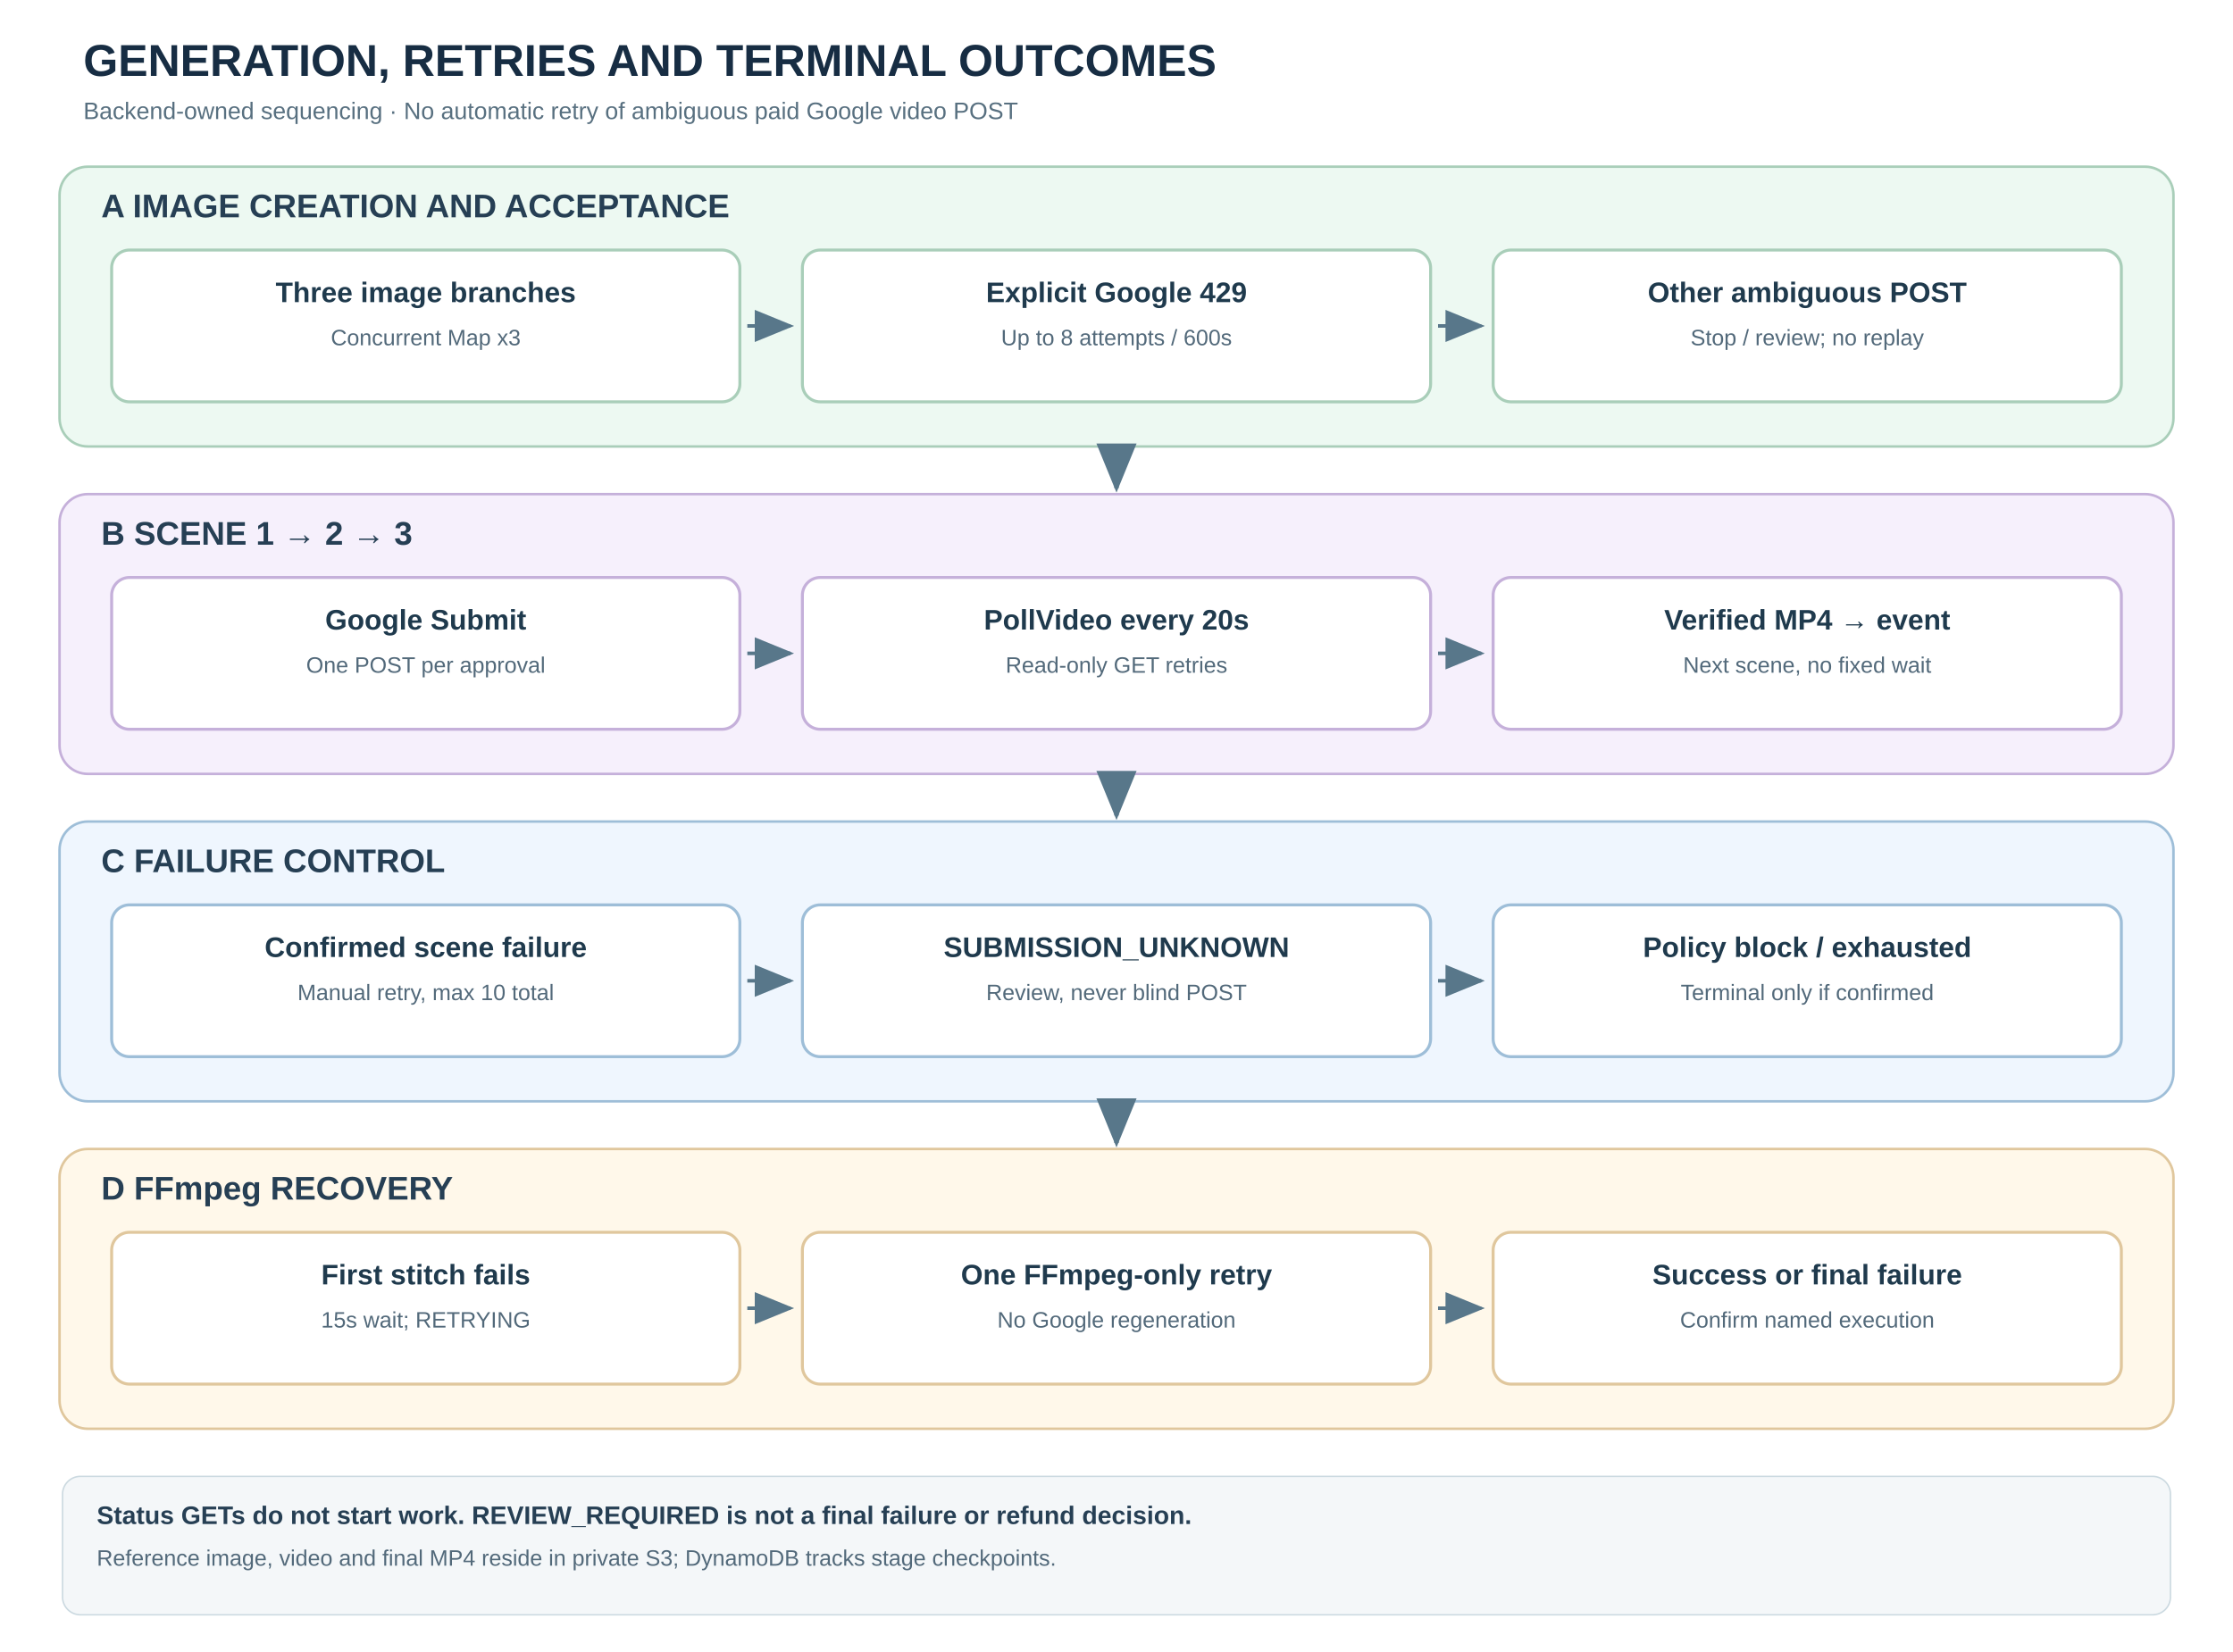
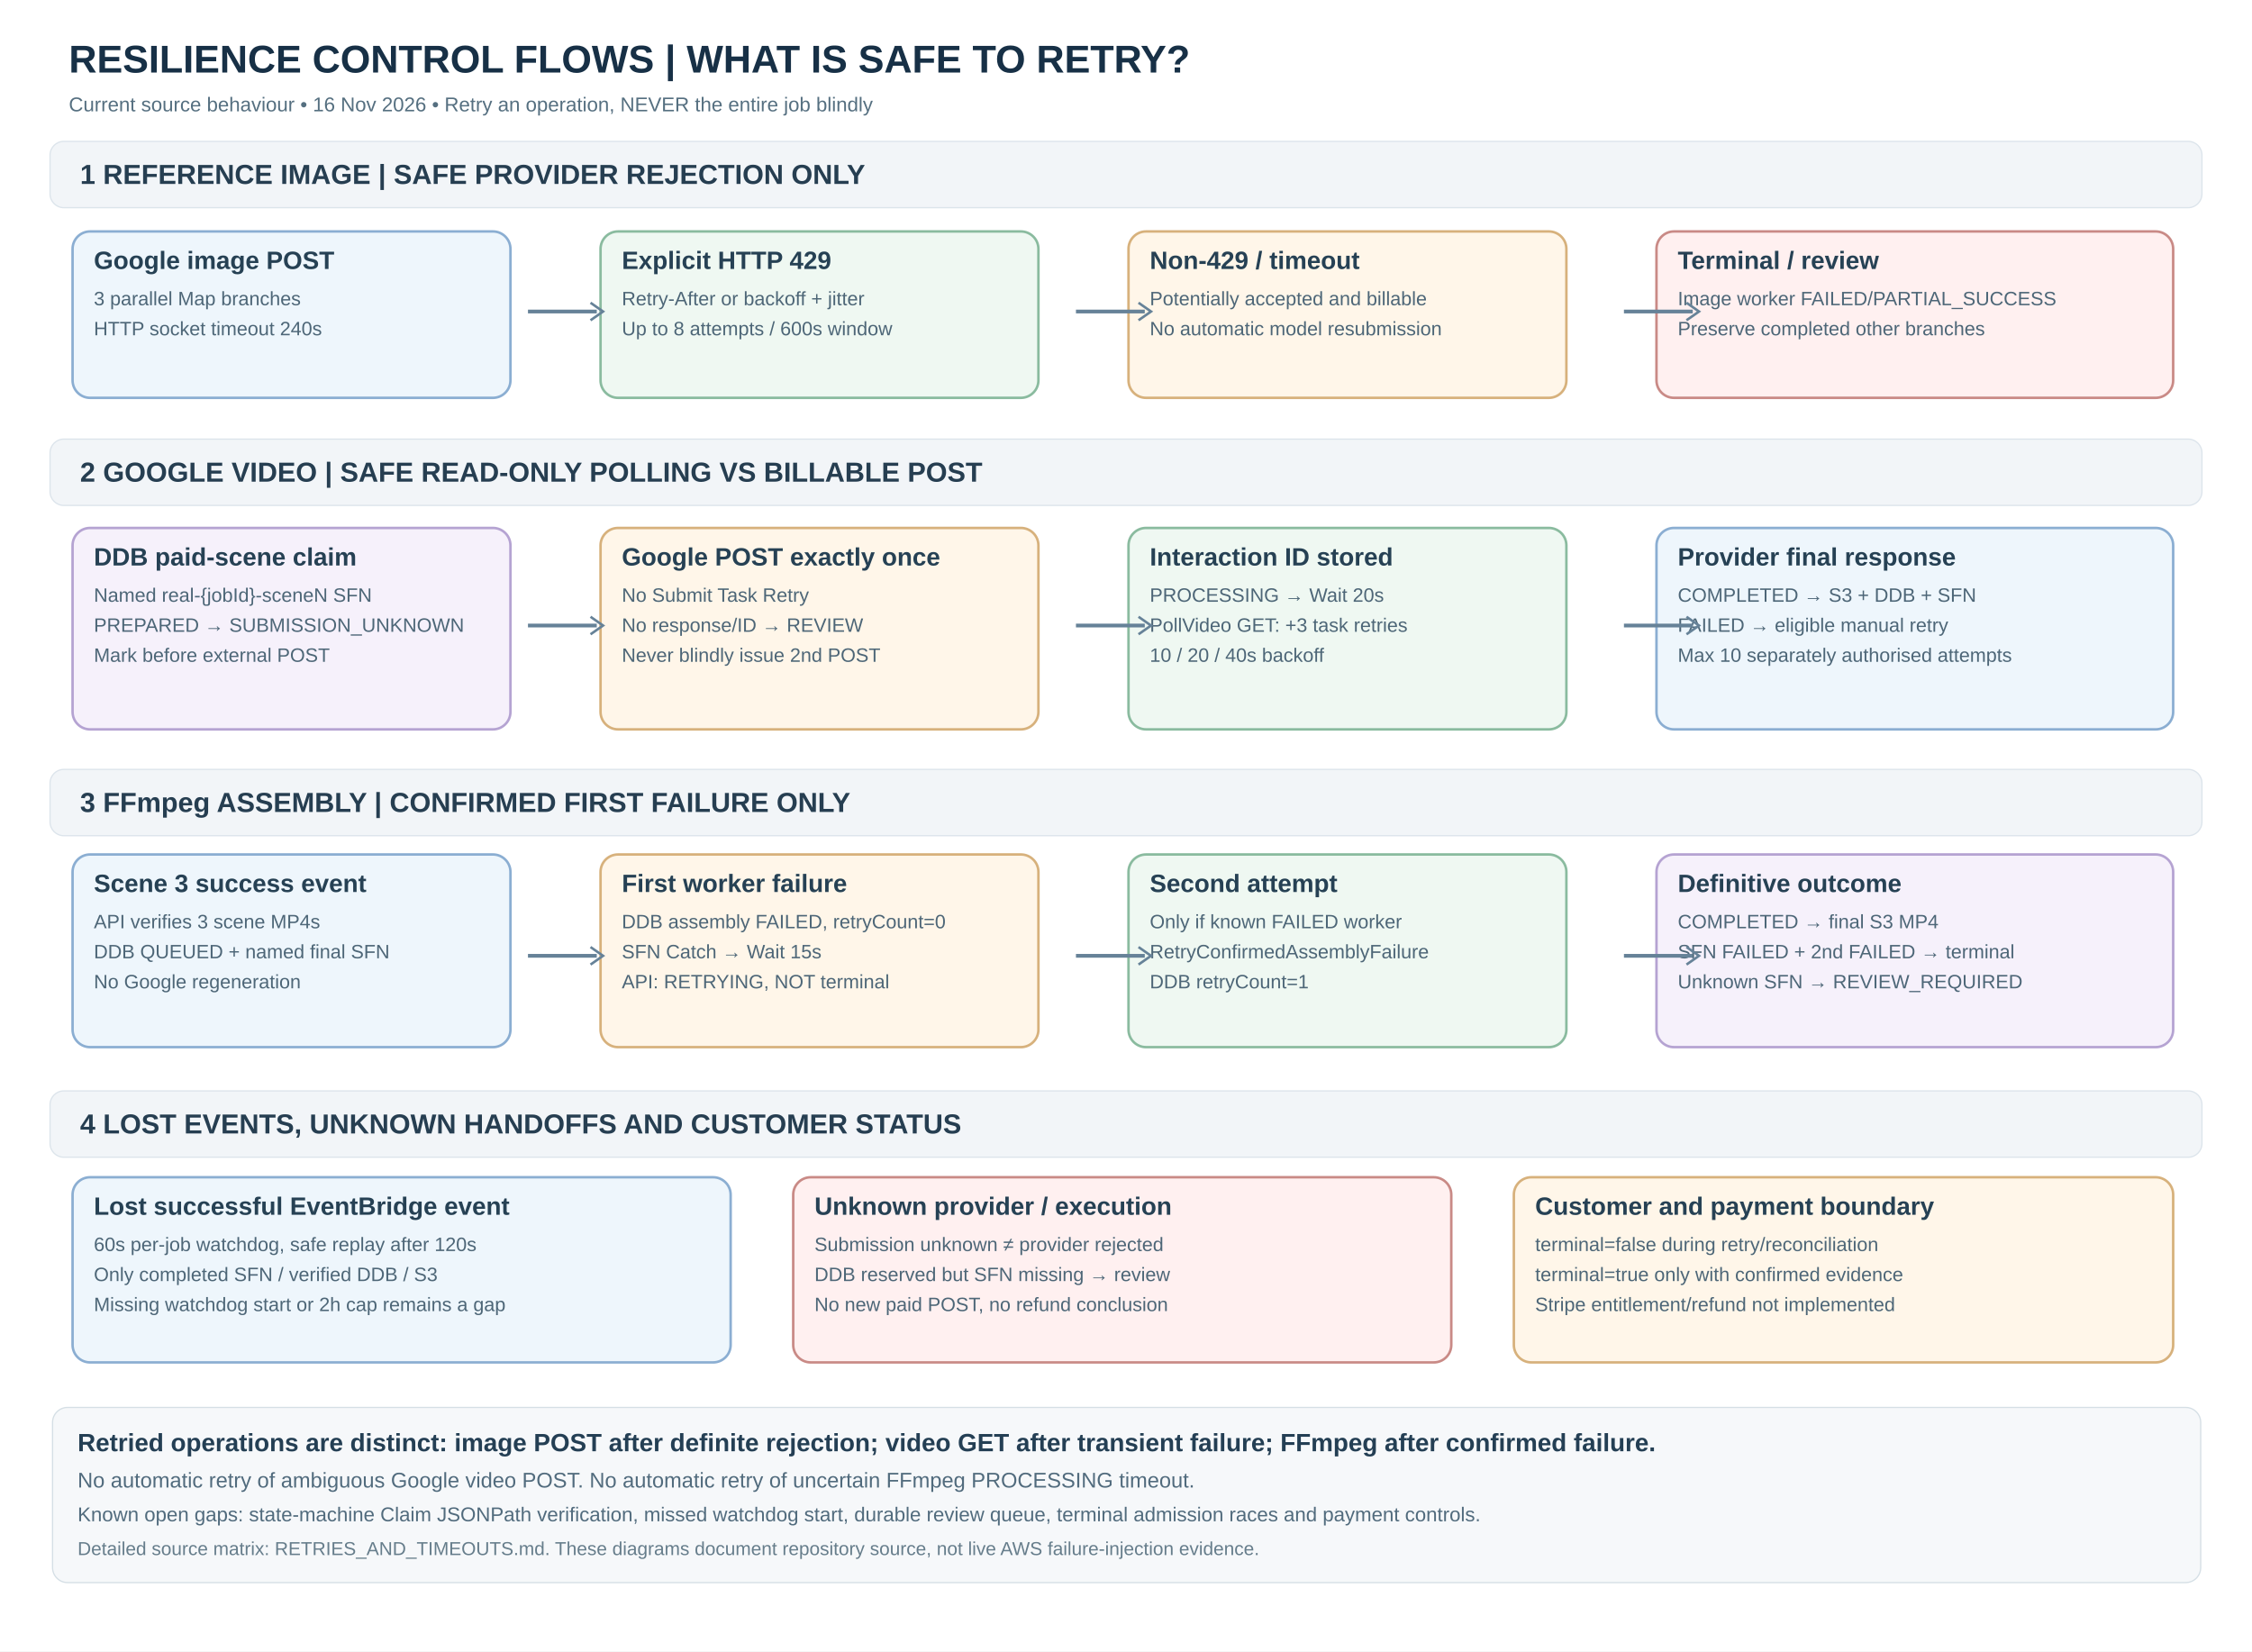
- <svg xmlns="http://www.w3.org/2000/svg" width="1500" height="1110" viewBox="0 0 1500 1110" role="img" aria-label="GENERATION, RETRIES AND TERMINAL OUTCOMES. Backend-owned sequencing  ·  No automatic retry of ambiguous paid Google video POST">
-   <defs>
-     <marker id="arr" markerWidth="11" markerHeight="9" refX="10" refY="4.5" orient="auto">
-       <path d="M0 0L11 4.5L0 9Z" fill="#58778A" />
-     </marker>
-   </defs>
-   <rect width="1500" height="1110" fill="#fff" />
-   <g font-family="Arial, Helvetica, sans-serif">
-     <text x="56" y="51" font-size="30" font-weight="700" fill="#172D43">GENERATION, RETRIES AND TERMINAL OUTCOMES</text>
-     <text x="56" y="80" font-size="16" fill="#587080">Backend-owned sequencing  ·  No automatic retry of ambiguous paid Google video POST</text>
-     <rect x="40" y="112" width="1420" height="188" rx="19" fill="#EDF9F2" stroke="#A9CEB9" stroke-width="1.7" />
-     <text x="68" y="146" font-size="22" font-weight="700" fill="#263F54">A   IMAGE CREATION AND ACCEPTANCE</text>
-     <rect x="75" y="168" width="422" height="102" rx="12" fill="#fff" stroke="#A9CEB9" stroke-width="2" />
-     <text x="286" y="203" font-size="19" font-weight="700" text-anchor="middle" fill="#1F3A4D">Three image branches</text>
-     <text x="286" y="232" font-size="15" text-anchor="middle" fill="#52697A">Concurrent Map x3</text>
-     <path d="M502 219H531" stroke="#58778A" stroke-width="2.4" fill="none" marker-end="url(#arr)" />
-     <rect x="539" y="168" width="422" height="102" rx="12" fill="#fff" stroke="#A9CEB9" stroke-width="2" />
-     <text x="750" y="203" font-size="19" font-weight="700" text-anchor="middle" fill="#1F3A4D">Explicit Google 429</text>
-     <text x="750" y="232" font-size="15" text-anchor="middle" fill="#52697A">Up to 8 attempts / 600s</text>
-     <path d="M966 219H995" stroke="#58778A" stroke-width="2.4" fill="none" marker-end="url(#arr)" />
-     <rect x="1003" y="168" width="422" height="102" rx="12" fill="#fff" stroke="#A9CEB9" stroke-width="2" />
-     <text x="1214" y="203" font-size="19" font-weight="700" text-anchor="middle" fill="#1F3A4D">Other ambiguous POST</text>
-     <text x="1214" y="232" font-size="15" text-anchor="middle" fill="#52697A">Stop / review; no replay</text>
-     <path d="M750 301V328" stroke="#58778A" stroke-width="3" fill="none" marker-end="url(#arr)" />
-     <rect x="40" y="332" width="1420" height="188" rx="19" fill="#F6F0FC" stroke="#C5B0DA" stroke-width="1.7" />
-     <text x="68" y="366" font-size="22" font-weight="700" fill="#263F54">B   SCENE 1 → 2 → 3</text>
-     <rect x="75" y="388" width="422" height="102" rx="12" fill="#fff" stroke="#C5B0DA" stroke-width="2" />
-     <text x="286" y="423" font-size="19" font-weight="700" text-anchor="middle" fill="#1F3A4D">Google Submit</text>
-     <text x="286" y="452" font-size="15" text-anchor="middle" fill="#52697A">One POST per approval</text>
-     <path d="M502 439H531" stroke="#58778A" stroke-width="2.4" fill="none" marker-end="url(#arr)" />
-     <rect x="539" y="388" width="422" height="102" rx="12" fill="#fff" stroke="#C5B0DA" stroke-width="2" />
-     <text x="750" y="423" font-size="19" font-weight="700" text-anchor="middle" fill="#1F3A4D">PollVideo every 20s</text>
-     <text x="750" y="452" font-size="15" text-anchor="middle" fill="#52697A">Read-only GET retries</text>
-     <path d="M966 439H995" stroke="#58778A" stroke-width="2.4" fill="none" marker-end="url(#arr)" />
-     <rect x="1003" y="388" width="422" height="102" rx="12" fill="#fff" stroke="#C5B0DA" stroke-width="2" />
-     <text x="1214" y="423" font-size="19" font-weight="700" text-anchor="middle" fill="#1F3A4D">Verified MP4 → event</text>
-     <text x="1214" y="452" font-size="15" text-anchor="middle" fill="#52697A">Next scene, no fixed wait</text>
-     <path d="M750 521V548" stroke="#58778A" stroke-width="3" fill="none" marker-end="url(#arr)" />
-     <rect x="40" y="552" width="1420" height="188" rx="19" fill="#EFF6FE" stroke="#9EBED8" stroke-width="1.7" />
-     <text x="68" y="586" font-size="22" font-weight="700" fill="#263F54">C   FAILURE CONTROL</text>
-     <rect x="75" y="608" width="422" height="102" rx="12" fill="#fff" stroke="#9EBED8" stroke-width="2" />
-     <text x="286" y="643" font-size="19" font-weight="700" text-anchor="middle" fill="#1F3A4D">Confirmed scene failure</text>
-     <text x="286" y="672" font-size="15" text-anchor="middle" fill="#52697A">Manual retry, max 10 total</text>
-     <path d="M502 659H531" stroke="#58778A" stroke-width="2.4" fill="none" marker-end="url(#arr)" />
-     <rect x="539" y="608" width="422" height="102" rx="12" fill="#fff" stroke="#9EBED8" stroke-width="2" />
-     <text x="750" y="643" font-size="19" font-weight="700" text-anchor="middle" fill="#1F3A4D">SUBMISSION_UNKNOWN</text>
-     <text x="750" y="672" font-size="15" text-anchor="middle" fill="#52697A">Review, never blind POST</text>
-     <path d="M966 659H995" stroke="#58778A" stroke-width="2.4" fill="none" marker-end="url(#arr)" />
-     <rect x="1003" y="608" width="422" height="102" rx="12" fill="#fff" stroke="#9EBED8" stroke-width="2" />
-     <text x="1214" y="643" font-size="19" font-weight="700" text-anchor="middle" fill="#1F3A4D">Policy block / exhausted</text>
-     <text x="1214" y="672" font-size="15" text-anchor="middle" fill="#52697A">Terminal only if confirmed</text>
-     <path d="M750 741V768" stroke="#58778A" stroke-width="3" fill="none" marker-end="url(#arr)" />
-     <rect x="40" y="772" width="1420" height="188" rx="19" fill="#FFF8EA" stroke="#E0C79D" stroke-width="1.7" />
-     <text x="68" y="806" font-size="22" font-weight="700" fill="#263F54">D   FFmpeg RECOVERY</text>
-     <rect x="75" y="828" width="422" height="102" rx="12" fill="#fff" stroke="#E0C79D" stroke-width="2" />
-     <text x="286" y="863" font-size="19" font-weight="700" text-anchor="middle" fill="#1F3A4D">First stitch fails</text>
-     <text x="286" y="892" font-size="15" text-anchor="middle" fill="#52697A">15s wait; RETRYING</text>
-     <path d="M502 879H531" stroke="#58778A" stroke-width="2.4" fill="none" marker-end="url(#arr)" />
-     <rect x="539" y="828" width="422" height="102" rx="12" fill="#fff" stroke="#E0C79D" stroke-width="2" />
-     <text x="750" y="863" font-size="19" font-weight="700" text-anchor="middle" fill="#1F3A4D">One FFmpeg-only retry</text>
-     <text x="750" y="892" font-size="15" text-anchor="middle" fill="#52697A">No Google regeneration</text>
-     <path d="M966 879H995" stroke="#58778A" stroke-width="2.4" fill="none" marker-end="url(#arr)" />
-     <rect x="1003" y="828" width="422" height="102" rx="12" fill="#fff" stroke="#E0C79D" stroke-width="2" />
-     <text x="1214" y="863" font-size="19" font-weight="700" text-anchor="middle" fill="#1F3A4D">Success or final failure</text>
-     <text x="1214" y="892" font-size="15" text-anchor="middle" fill="#52697A">Confirm named execution</text>
-     <rect x="42" y="992" width="1416" height="93" rx="12" fill="#F4F7F9" stroke="#CBD9E0" />
-     <text x="65" y="1024" font-size="17" font-weight="700" fill="#263F54">Status GETs do not start work. REVIEW_REQUIRED is not a final failure or refund decision.</text>
-     <text x="65" y="1052" font-size="15" fill="#52697A">Reference image, video and final MP4 reside in private S3; DynamoDB tracks stage checkpoints.</text>
+ <svg xmlns="http://www.w3.org/2000/svg" width="1800" height="1320" viewBox="0 0 1800 1320" role="img" aria-label="AFL Video resilient processing and failure decision matrix">
+   <rect width="1800" height="1320" fill="#fff" />
+   <g font-family="Arial,Helvetica,sans-serif">
+     <text x="55" y="58" font-size="31" font-weight="700" fill="#173046">RESILIENCE CONTROL FLOWS  |  WHAT IS SAFE TO RETRY?</text>
+     <text x="55" y="89" font-size="16" fill="#556F80">Current source behaviour  •  16 Nov 2026  •  Retry an operation, NEVER the entire job blindly</text>
+     <rect x="40" y="113" width="1720" height="53" rx="11" fill="#F2F5F8" stroke="#DCE4EB" />
+     <text x="64" y="147" fill="#263E51" font-weight="700" font-size="22">1   REFERENCE IMAGE   |   SAFE PROVIDER REJECTION ONLY</text>
+     <rect x="58" y="185" width="350" height="133" rx="14" fill="#EEF6FC" stroke="#8BAED2" stroke-width="2" />
+     <text x="75" y="215" fill="#264154" font-size="20" font-weight="700">Google image POST</text>
+     <text x="75" y="244" fill="#4D6677" font-size="15.5">3 parallel Map branches</text>
+     <text x="75" y="268" fill="#4D6677" font-size="15.5">HTTP socket timeout 240s</text>
+     <rect x="480" y="185" width="350" height="133" rx="14" fill="#EFF8F2" stroke="#8ABB9F" stroke-width="2" />
+     <text x="497" y="215" fill="#264154" font-size="20" font-weight="700">Explicit HTTP 429</text>
+     <text x="497" y="244" fill="#4D6677" font-size="15.5">Retry-After or backoff + jitter</text>
+     <text x="497" y="268" fill="#4D6677" font-size="15.5">Up to 8 attempts / 600s window</text>
+     <rect x="902" y="185" width="350" height="133" rx="14" fill="#FFF6E9" stroke="#D7B17C" stroke-width="2" />
+     <text x="919" y="215" fill="#264154" font-size="20" font-weight="700">Non-429 / timeout</text>
+     <text x="919" y="244" fill="#4D6677" font-size="15.5">Potentially accepted and billable</text>
+     <text x="919" y="268" fill="#4D6677" font-size="15.5">No automatic model resubmission</text>
+     <rect x="1324" y="185" width="413" height="133" rx="14" fill="#FFF0F0" stroke="#C98A86" stroke-width="2" />
+     <text x="1341" y="215" fill="#264154" font-size="20" font-weight="700">Terminal / review</text>
+     <text x="1341" y="244" fill="#4D6677" font-size="15.5">Image worker FAILED/PARTIAL_SUCCESS</text>
+     <text x="1341" y="268" fill="#4D6677" font-size="15.5">Preserve completed other branches</text>
+     <path d="M422 249H477" stroke="#668298" stroke-width="3" />
+     <path d="M472 242L482 249L472 256" fill="none" stroke="#668298" stroke-width="2" />
+     <path d="M860 249H915" stroke="#668298" stroke-width="3" />
+     <path d="M910 242L920 249L910 256" fill="none" stroke="#668298" stroke-width="2" />
+     <path d="M1298 249H1353" stroke="#668298" stroke-width="3" />
+     <path d="M1348 242L1358 249L1348 256" fill="none" stroke="#668298" stroke-width="2" />
+     <rect x="40" y="351" width="1720" height="53" rx="11" fill="#F2F5F8" stroke="#DCE4EB" />
+     <text x="64" y="385" fill="#263E51" font-weight="700" font-size="22">2   GOOGLE VIDEO   |   SAFE READ-ONLY POLLING VS BILLABLE POST</text>
+     <rect x="58" y="422" width="350" height="161" rx="14" fill="#F6F1FB" stroke="#B5A3D2" stroke-width="2" />
+     <text x="75" y="452" fill="#264154" font-size="20" font-weight="700">DDB paid-scene claim</text>
+     <text x="75" y="481" fill="#4D6677" font-size="15.5">Named real-{jobId}-sceneN SFN</text>
+     <text x="75" y="505" fill="#4D6677" font-size="15.5">PREPARED → SUBMISSION_UNKNOWN</text>
+     <text x="75" y="529" fill="#4D6677" font-size="15.5">Mark before external POST</text>
+     <rect x="480" y="422" width="350" height="161" rx="14" fill="#FFF6E9" stroke="#D7B17C" stroke-width="2" />
+     <text x="497" y="452" fill="#264154" font-size="20" font-weight="700">Google POST exactly once</text>
+     <text x="497" y="481" fill="#4D6677" font-size="15.5">No Submit Task Retry</text>
+     <text x="497" y="505" fill="#4D6677" font-size="15.5">No response/ID → REVIEW</text>
+     <text x="497" y="529" fill="#4D6677" font-size="15.5">Never blindly issue 2nd POST</text>
+     <rect x="902" y="422" width="350" height="161" rx="14" fill="#EFF8F2" stroke="#8ABB9F" stroke-width="2" />
+     <text x="919" y="452" fill="#264154" font-size="20" font-weight="700">Interaction ID stored</text>
+     <text x="919" y="481" fill="#4D6677" font-size="15.5">PROCESSING → Wait 20s</text>
+     <text x="919" y="505" fill="#4D6677" font-size="15.5">PollVideo GET: +3 task retries</text>
+     <text x="919" y="529" fill="#4D6677" font-size="15.5">10 / 20 / 40s backoff</text>
+     <rect x="1324" y="422" width="413" height="161" rx="14" fill="#EEF6FC" stroke="#8BAED2" stroke-width="2" />
+     <text x="1341" y="452" fill="#264154" font-size="20" font-weight="700">Provider final response</text>
+     <text x="1341" y="481" fill="#4D6677" font-size="15.5">COMPLETED → S3 + DDB + SFN</text>
+     <text x="1341" y="505" fill="#4D6677" font-size="15.5">FAILED → eligible manual retry</text>
+     <text x="1341" y="529" fill="#4D6677" font-size="15.5">Max 10 separately authorised attempts</text>
+     <path d="M422 500H477" stroke="#668298" stroke-width="3" />
+     <path d="M472 493L482 500L472 507" fill="none" stroke="#668298" stroke-width="2" />
+     <path d="M860 500H915" stroke="#668298" stroke-width="3" />
+     <path d="M910 493L920 500L910 507" fill="none" stroke="#668298" stroke-width="2" />
+     <path d="M1298 500H1353" stroke="#668298" stroke-width="3" />
+     <path d="M1348 493L1358 500L1348 507" fill="none" stroke="#668298" stroke-width="2" />
+     <rect x="40" y="615" width="1720" height="53" rx="11" fill="#F2F5F8" stroke="#DCE4EB" />
+     <text x="64" y="649" fill="#263E51" font-weight="700" font-size="22">3   FFmpeg ASSEMBLY   |   CONFIRMED FIRST FAILURE ONLY</text>
+     <rect x="58" y="683" width="350" height="154" rx="14" fill="#EEF6FC" stroke="#8BAED2" stroke-width="2" />
+     <text x="75" y="713" fill="#264154" font-size="20" font-weight="700">Scene 3 success event</text>
+     <text x="75" y="742" fill="#4D6677" font-size="15.5">API verifies 3 scene MP4s</text>
+     <text x="75" y="766" fill="#4D6677" font-size="15.5">DDB QUEUED + named final SFN</text>
+     <text x="75" y="790" fill="#4D6677" font-size="15.5">No Google regeneration</text>
+     <rect x="480" y="683" width="350" height="154" rx="14" fill="#FFF6E9" stroke="#D7B17C" stroke-width="2" />
+     <text x="497" y="713" fill="#264154" font-size="20" font-weight="700">First worker failure</text>
+     <text x="497" y="742" fill="#4D6677" font-size="15.5">DDB assembly FAILED, retryCount=0</text>
+     <text x="497" y="766" fill="#4D6677" font-size="15.5">SFN Catch → Wait 15s</text>
+     <text x="497" y="790" fill="#4D6677" font-size="15.5">API: RETRYING, NOT terminal</text>
+     <rect x="902" y="683" width="350" height="154" rx="14" fill="#EFF8F2" stroke="#8ABB9F" stroke-width="2" />
+     <text x="919" y="713" fill="#264154" font-size="20" font-weight="700">Second attempt</text>
+     <text x="919" y="742" fill="#4D6677" font-size="15.5">Only if known FAILED worker</text>
+     <text x="919" y="766" fill="#4D6677" font-size="15.5">RetryConfirmedAssemblyFailure</text>
+     <text x="919" y="790" fill="#4D6677" font-size="15.5">DDB retryCount=1</text>
+     <rect x="1324" y="683" width="413" height="154" rx="14" fill="#F6F1FB" stroke="#B5A3D2" stroke-width="2" />
+     <text x="1341" y="713" fill="#264154" font-size="20" font-weight="700">Definitive outcome</text>
+     <text x="1341" y="742" fill="#4D6677" font-size="15.5">COMPLETED → final S3 MP4</text>
+     <text x="1341" y="766" fill="#4D6677" font-size="15.5">SFN FAILED + 2nd FAILED → terminal</text>
+     <text x="1341" y="790" fill="#4D6677" font-size="15.5">Unknown SFN → REVIEW_REQUIRED</text>
+     <path d="M422 764H477" stroke="#668298" stroke-width="3" />
+     <path d="M472 757L482 764L472 771" fill="none" stroke="#668298" stroke-width="2" />
+     <path d="M860 764H915" stroke="#668298" stroke-width="3" />
+     <path d="M910 757L920 764L910 771" fill="none" stroke="#668298" stroke-width="2" />
+     <path d="M1298 764H1353" stroke="#668298" stroke-width="3" />
+     <path d="M1348 757L1358 764L1348 771" fill="none" stroke="#668298" stroke-width="2" />
+     <rect x="40" y="872" width="1720" height="53" rx="11" fill="#F2F5F8" stroke="#DCE4EB" />
+     <text x="64" y="906" fill="#263E51" font-weight="700" font-size="22">4   LOST EVENTS, UNKNOWN HANDOFFS AND CUSTOMER STATUS</text>
+     <rect x="58" y="941" width="526" height="148" rx="14" fill="#EEF6FC" stroke="#8BAED2" stroke-width="2" />
+     <text x="75" y="971" fill="#264154" font-size="20" font-weight="700">Lost successful EventBridge event</text>
+     <text x="75" y="1000" fill="#4D6677" font-size="15.5">60s per-job watchdog, safe replay after 120s</text>
+     <text x="75" y="1024" fill="#4D6677" font-size="15.5">Only completed SFN / verified DDB / S3</text>
+     <text x="75" y="1048" fill="#4D6677" font-size="15.5">Missing watchdog start or 2h cap remains a gap</text>
+     <rect x="634" y="941" width="526" height="148" rx="14" fill="#FFF0F0" stroke="#C98A86" stroke-width="2" />
+     <text x="651" y="971" fill="#264154" font-size="20" font-weight="700">Unknown provider / execution</text>
+     <text x="651" y="1000" fill="#4D6677" font-size="15.5">Submission unknown ≠ provider rejected</text>
+     <text x="651" y="1024" fill="#4D6677" font-size="15.5">DDB reserved but SFN missing → review</text>
+     <text x="651" y="1048" fill="#4D6677" font-size="15.5">No new paid POST, no refund conclusion</text>
+     <rect x="1210" y="941" width="527" height="148" rx="14" fill="#FFF6E9" stroke="#D7B17C" stroke-width="2" />
+     <text x="1227" y="971" fill="#264154" font-size="20" font-weight="700">Customer and payment boundary</text>
+     <text x="1227" y="1000" fill="#4D6677" font-size="15.5">terminal=false during retry/reconciliation</text>
+     <text x="1227" y="1024" fill="#4D6677" font-size="15.5">terminal=true only with confirmed evidence</text>
+     <text x="1227" y="1048" fill="#4D6677" font-size="15.5">Stripe entitlement/refund not implemented</text>
+     <rect x="42" y="1125" width="1717" height="140" rx="12" fill="#F6F8FA" stroke="#D5DFE5" />
+     <text x="62" y="1160" font-size="20" font-weight="700" fill="#243F54">Retried operations are distinct: image POST after definite rejection; video GET after transient failure; FFmpeg after confirmed failure.</text>
+     <text x="62" y="1189" font-size="17" fill="#516B7D">No automatic retry of ambiguous Google video POST. No automatic retry of uncertain FFmpeg PROCESSING timeout.</text>
+     <text x="62" y="1216" font-size="16" fill="#516B7D">Known open gaps: state-machine Claim JSONPath verification, missed watchdog start, durable review queue, terminal admission races and payment controls.</text>
+     <text x="62" y="1243" font-size="15" fill="#667D8B">Detailed source matrix: RETRIES_AND_TIMEOUTS.md. These diagrams document repository source, not live AWS failure-injection evidence.</text>
  </g>
</svg>
